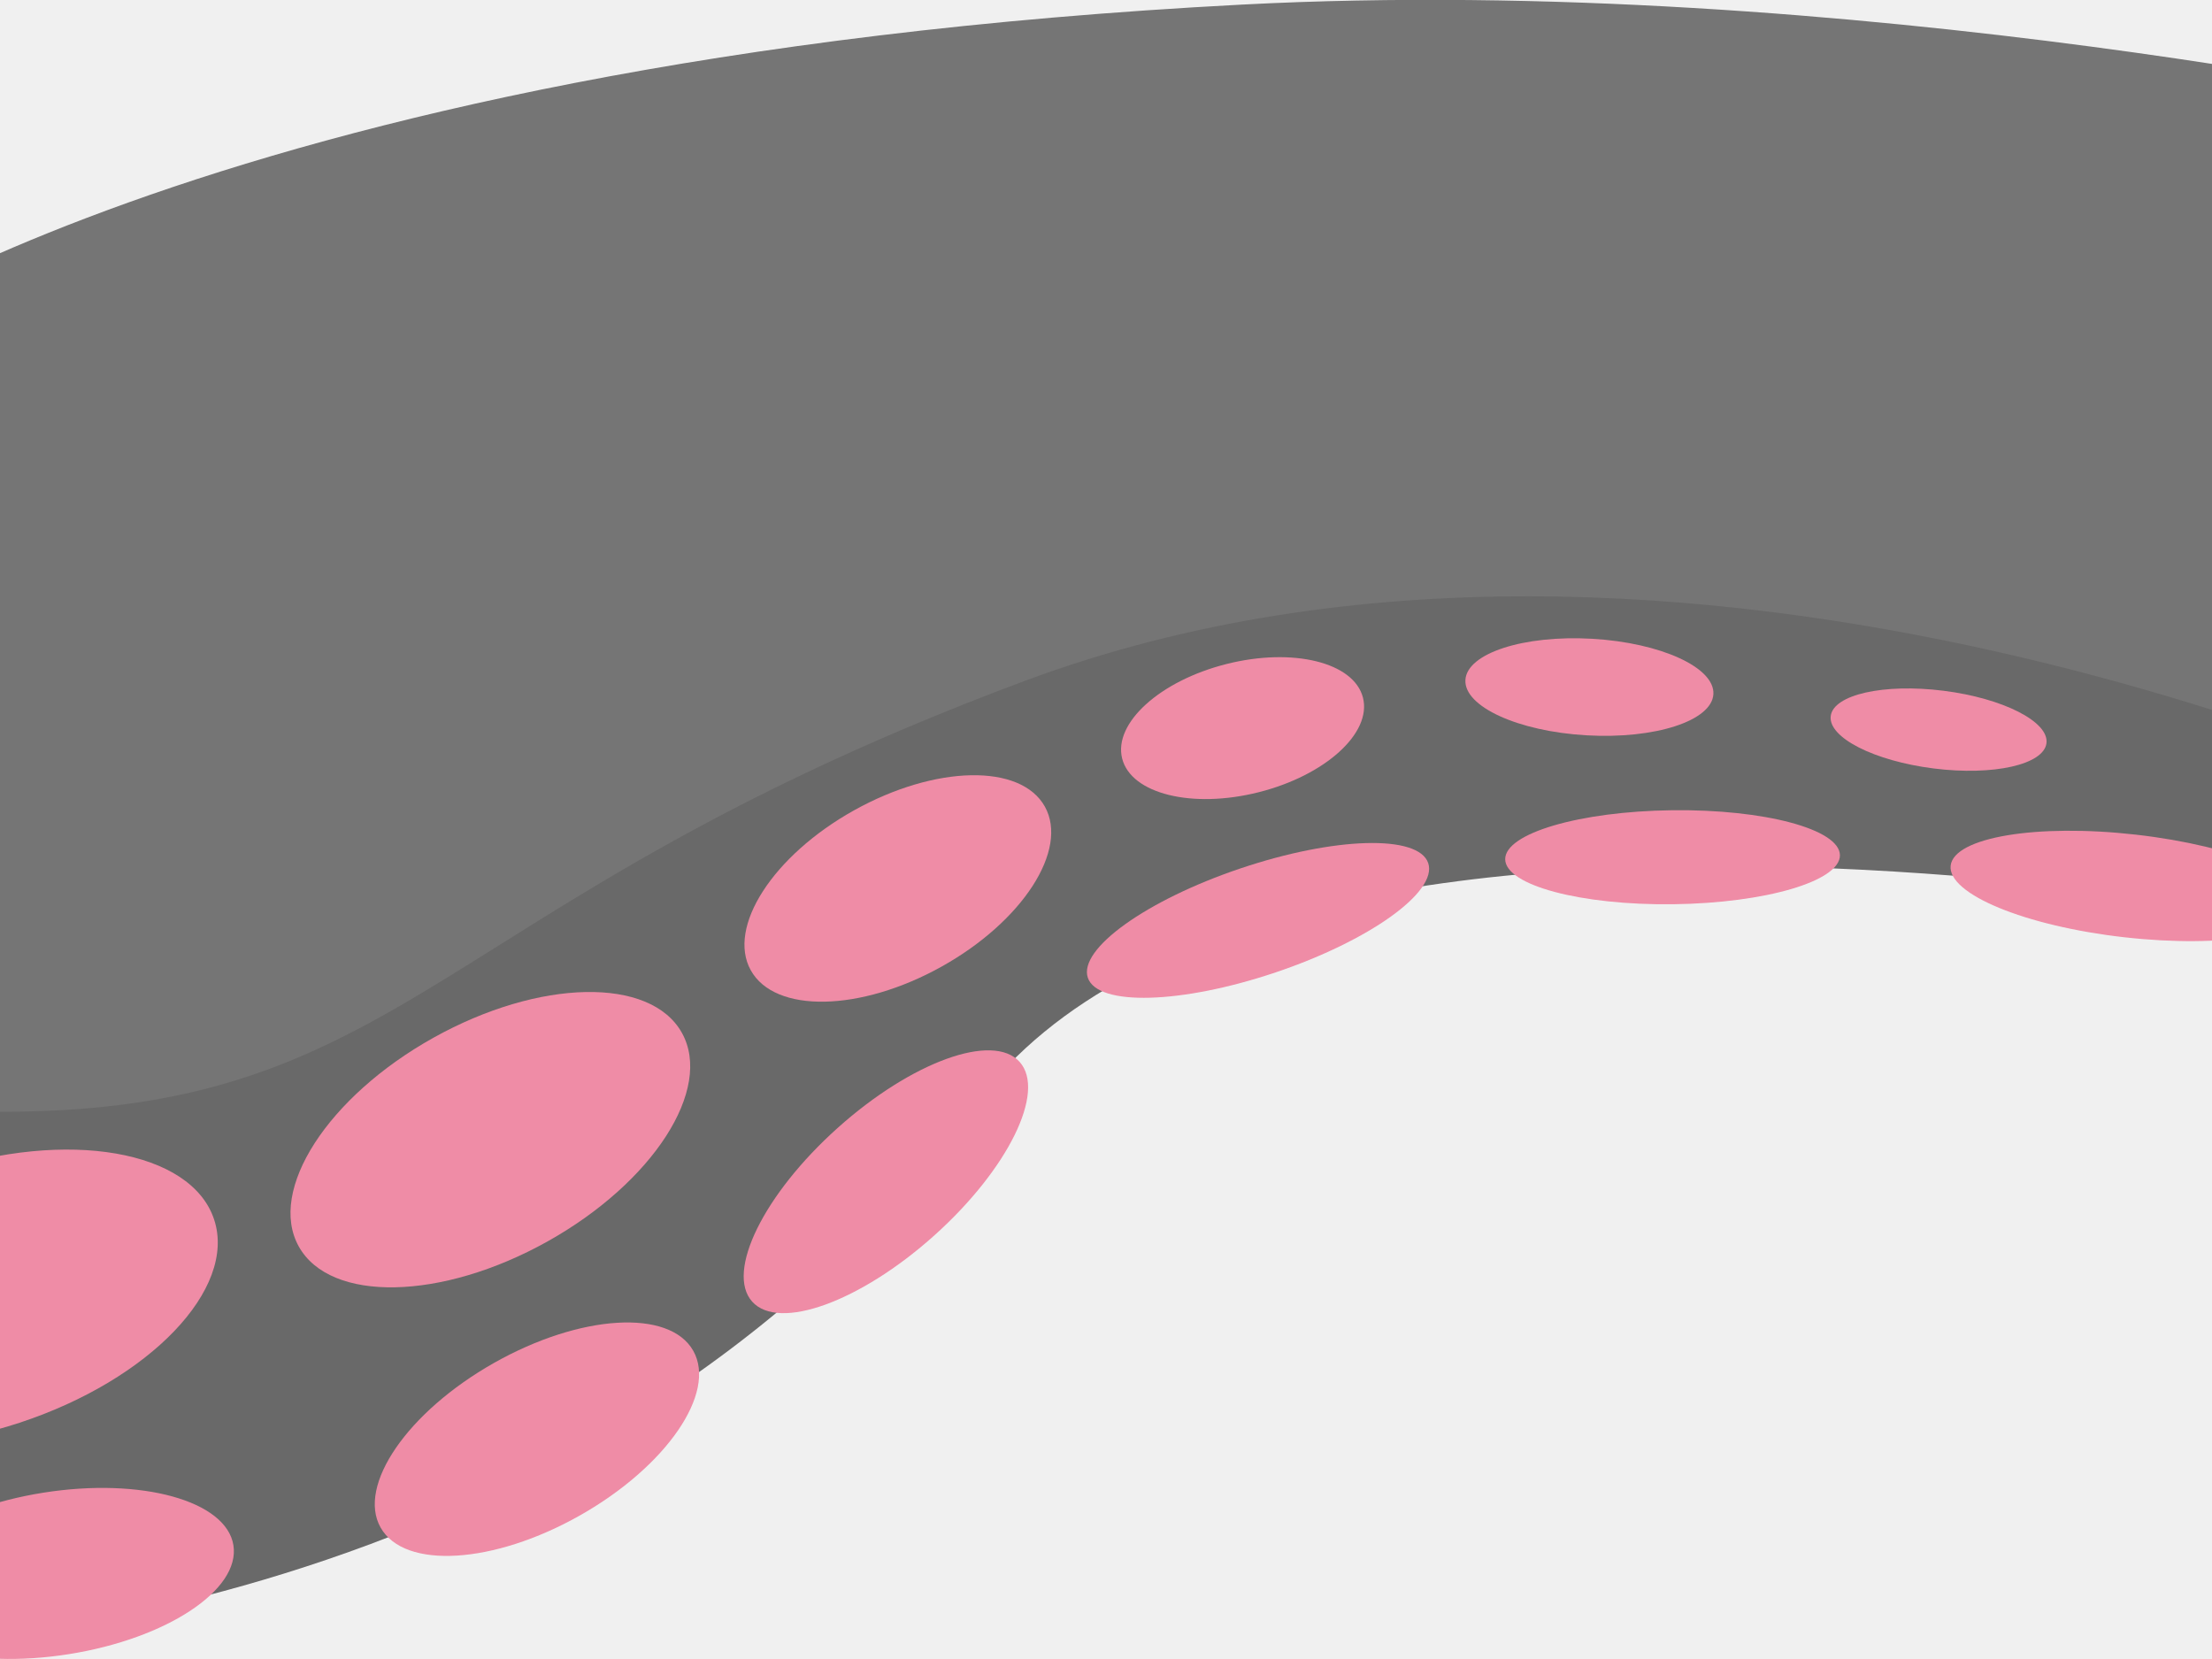
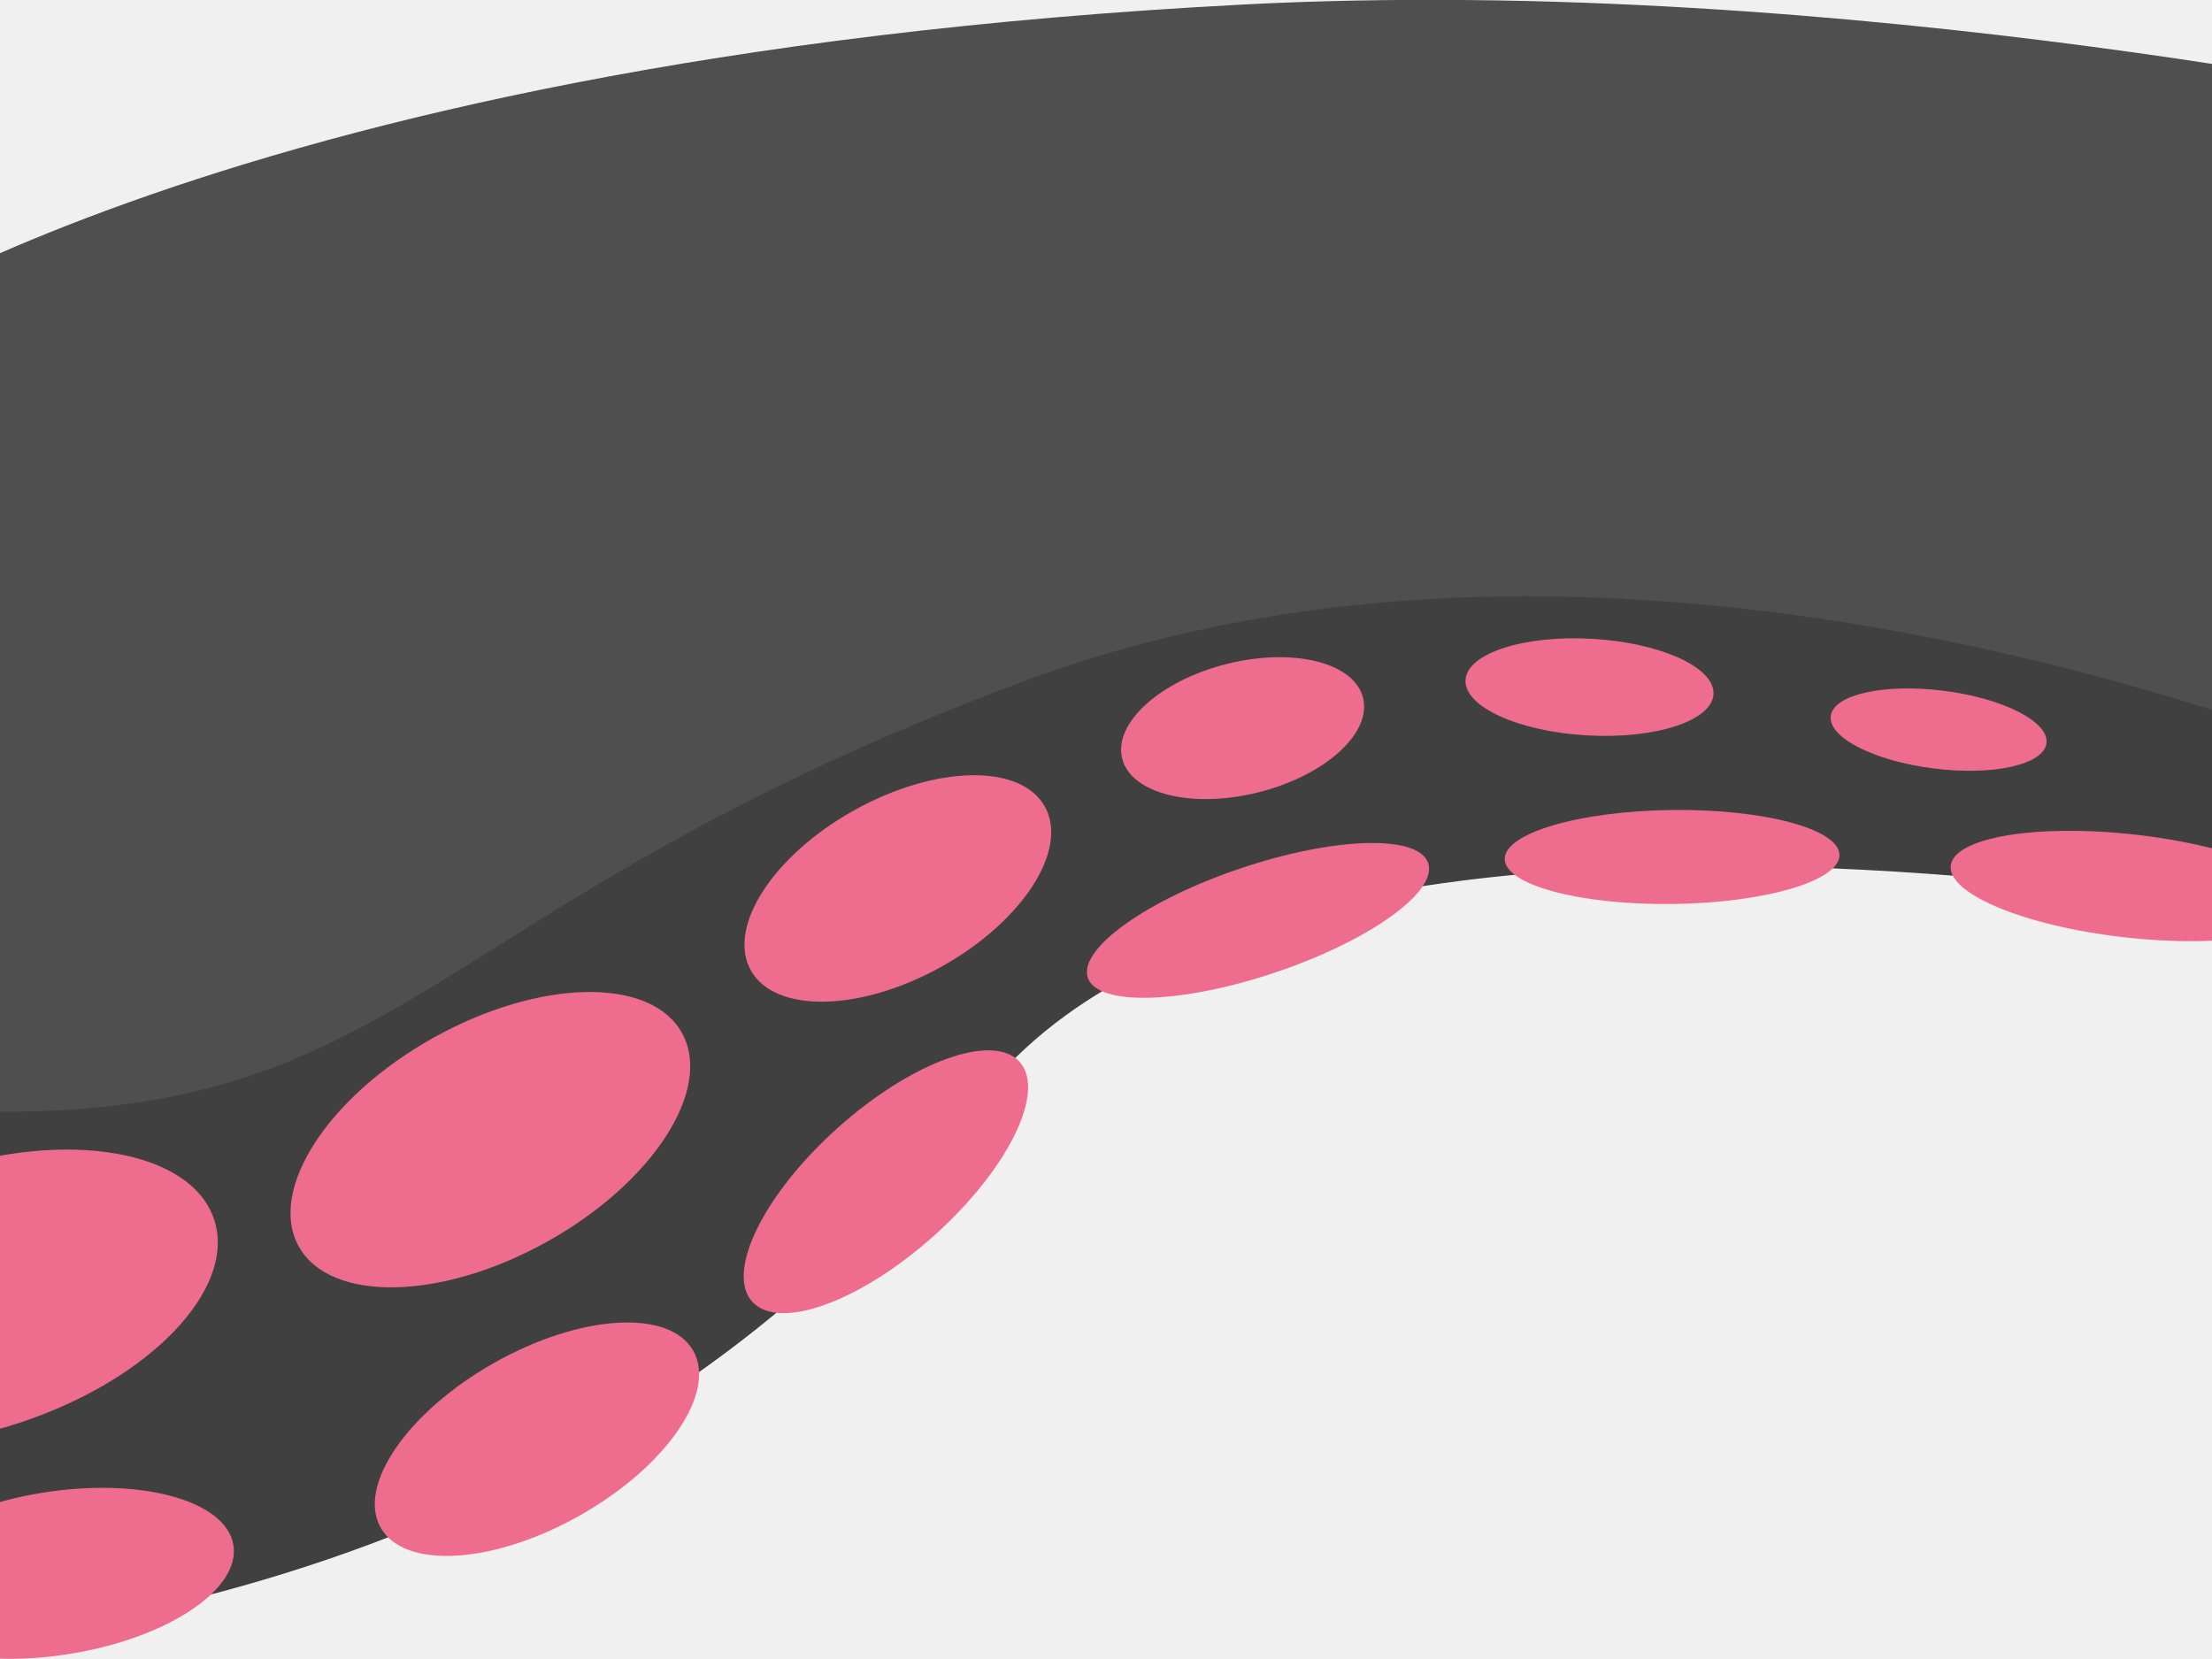
<svg xmlns="http://www.w3.org/2000/svg" width="1920" height="1440" viewBox="0 0 1920 1440" fill="none">
  <g clip-path="url(#clip0)">
-     <mask id="mask0" maskUnits="userSpaceOnUse" x="-720" y="-206" width="3043" height="1864">
-       <path transform="matrix(-1 0 0 1 2322 -206)" fill="#C4C4C4" d="M0 0h3041v1864H0z" />
+     <mask id="mask0" mask-type="alpha" maskUnits="userSpaceOnUse" x="-720" y="-206" width="3043" height="1864">
+       <rect width="3041" height="1864" transform="matrix(-1 8.74228e-08 8.74228e-08 1 2322 -206)" fill="#C4C4C4" />
    </mask>
    <g mask="url(#mask0)">
-       <path d="M-111.836 1427.99V919.992c0-.321-.125-.42.135-.608 8.8-6.355 446.896-321.617 842.365-391.74 794.946-140.955 1400.496 137 1400.496 137v158.5S1118.5 593.5 847.5 957c-343.374 460.58-937.657 471.74-958.758 471.99-.555.01-.578-.44-.578-1z" fill="#404040" />
-       <path d="M1078.16 3.981c528.83-27.574 1073.25 92.745 1089.7 96.415.46.101.38.417.38.885v608.596c0 .74-.38 1.418-1.04 1.097C2137.11 696.475 1463.42 377.409 889.5 591 302.666 809.396 360.435 1018.76-177.895 952.593c-.501-.061-.909-.491-.909-.996V317.231c0-.306-.093-.413.149-.601 8.079-6.273 346.668-265.192 1256.815-312.649z" fill="#4F4F4F" />
-       <ellipse rx="145.282" ry="40.797" transform="scale(1 -1) rotate(.707 61025.276 117278.706)" fill="#EE6D8F" />
-       <ellipse rx="155.878" ry="47.635" transform="scale(1 -1) rotate(18.613 2983.56 2932.25)" fill="#EE6D8F" />
-       <ellipse rx="155.878" ry="62.743" transform="scale(1 -1) rotate(41.866 1725.255 492.228)" fill="#EE6D8F" />
-       <ellipse rx="146.065" ry="77.74" transform="scale(1 -1) rotate(29.106 1874.95 1115.37)" fill="#EE6D8F" />
-       <ellipse rx="107.8" ry="57.374" transform="scale(1 -1) rotate(14.17 3081.717 4022.776)" fill="#EE6D8F" />
-       <ellipse rx="107.8" ry="41.968" transform="scale(1 -1) rotate(-3.284 -9711.951 -24361.19)" fill="#EE6D8F" />
-       <ellipse rx="94.367" ry="34" transform="scale(1 -1) rotate(-7.177 -4207.803 -13732.383)" fill="#EE6D8F" />
-       <ellipse rx="190.377" ry="101.324" transform="scale(1 -1) rotate(29.152 2114.92 323.775)" fill="#EE6D8F" />
-       <ellipse rx="215.546" ry="114.719" transform="scale(1 -1) rotate(18.212 3503.006 -621.847)" fill="#EE6D8F" />
-       <ellipse rx="155.878" ry="75.965" transform="scale(1 -1) rotate(29.503 2605.194 260.41)" fill="#EE6D8F" />
-       <ellipse rx="155.878" ry="70.943" transform="scale(1 -1) rotate(9.014 8687.342 -374.25)" fill="#EE6D8F" />
-       <ellipse rx="138.105" ry="80.422" transform="scale(1 -1) rotate(24.036 2568.984 -851.881)" fill="#EE6D8F" />
-       <ellipse rx="156.63" ry="44.813" transform="scale(1 -1) rotate(-6.464 -5884.564 -16754.448)" fill="#EE6D8F" />
+       <path d="M-111.836 1427.99L-111.836 919.992C-111.836 919.671 -111.961 919.572 -111.701 919.384C-102.901 913.029 335.195 597.767 730.664 527.644C1525.61 386.689 2131.16 664.644 2131.16 664.644L2131.16 823.144C2131.16 823.144 1118.5 593.5 847.5 957C504.126 1417.58 -90.157 1428.74 -111.258 1428.99C-111.813 1429 -111.836 1428.55 -111.836 1427.99Z" fill="#404040" />
+       <path d="M1078.16 3.981C1606.99 -23.593 2151.41 96.726 2167.86 100.396C2168.32 100.497 2168.24 100.813 2168.24 101.281L2168.24 709.877C2168.24 710.617 2167.86 711.295 2167.2 710.974C2137.11 696.475 1463.42 377.409 889.5 591C302.666 809.396 360.435 1018.76 -177.895 952.593C-178.396 952.532 -178.804 952.102 -178.804 951.597L-178.804 317.231C-178.804 316.925 -178.897 316.818 -178.655 316.63C-170.576 310.357 168.013 51.438 1078.16 3.981Z" fill="#4F4F4F" />
+       <ellipse rx="145.282" ry="40.797" transform="matrix(0.999924 -0.0123358 -0.0123358 -0.999924 1451.37 743.872)" fill="#EE6D8F" />
+       <ellipse rx="155.878" ry="47.635" transform="matrix(0.947698 -0.319169 -0.319169 -0.947698 1091.93 798.897)" fill="#EE6D8F" />
+       <ellipse rx="155.878" ry="62.743" transform="matrix(0.744706 -0.667393 -0.667393 -0.744706 768.957 1025.76)" fill="#EE6D8F" />
+       <ellipse rx="146.065" ry="77.74" transform="matrix(0.873721 -0.486427 -0.486427 -0.873721 779.313 771.179)" fill="#EE6D8F" />
+       <ellipse rx="107.8" ry="57.374" transform="matrix(0.969572 -0.244806 -0.244806 -0.969572 1078.57 632.018)" fill="#EE6D8F" />
+       <ellipse rx="107.8" ry="41.968" transform="matrix(0.998358 0.0572891 0.0572891 -0.998358 1379.68 596.399)" fill="#EE6D8F" />
+       <ellipse rx="94.367" ry="34" transform="matrix(0.992165 0.124936 0.124936 -0.992165 1682.7 633.302)" fill="#EE6D8F" />
+       <ellipse rx="190.377" ry="101.324" transform="matrix(0.873329 -0.487131 -0.487131 -0.873329 425.62 989.23)" fill="#EE6D8F" />
+       <ellipse rx="215.546" ry="114.719" transform="matrix(0.949906 -0.312537 -0.312537 -0.949906 -18.8693 1125.97)" fill="#EE6D8F" />
+       <ellipse rx="155.878" ry="75.965" transform="matrix(0.870328 -0.492473 -0.492473 -0.870328 466.066 1249.22)" fill="#EE6D8F" />
+       <ellipse rx="155.878" ry="70.943" transform="matrix(0.987651 -0.156668 -0.156668 -0.987651 48.6442 1365.65)" fill="#EE6D8F" />
+       <ellipse rx="138.105" ry="80.422" transform="matrix(0.913287 -0.407317 -0.407317 -0.913287 -124.221 1120.26)" fill="#EE6D8F" />
+       <ellipse rx="156.63" ry="44.813" transform="matrix(0.993642 0.112584 0.112584 -0.993642 1848.87 769.029)" fill="#EE6D8F" />
    </g>
  </g>
  <defs>
    <clipPath id="clip0">
-       <path fill="#fff" d="M0 0h1920v1440H0z" />
+       <rect width="1920" height="1440" fill="white" />
    </clipPath>
  </defs>
</svg>
